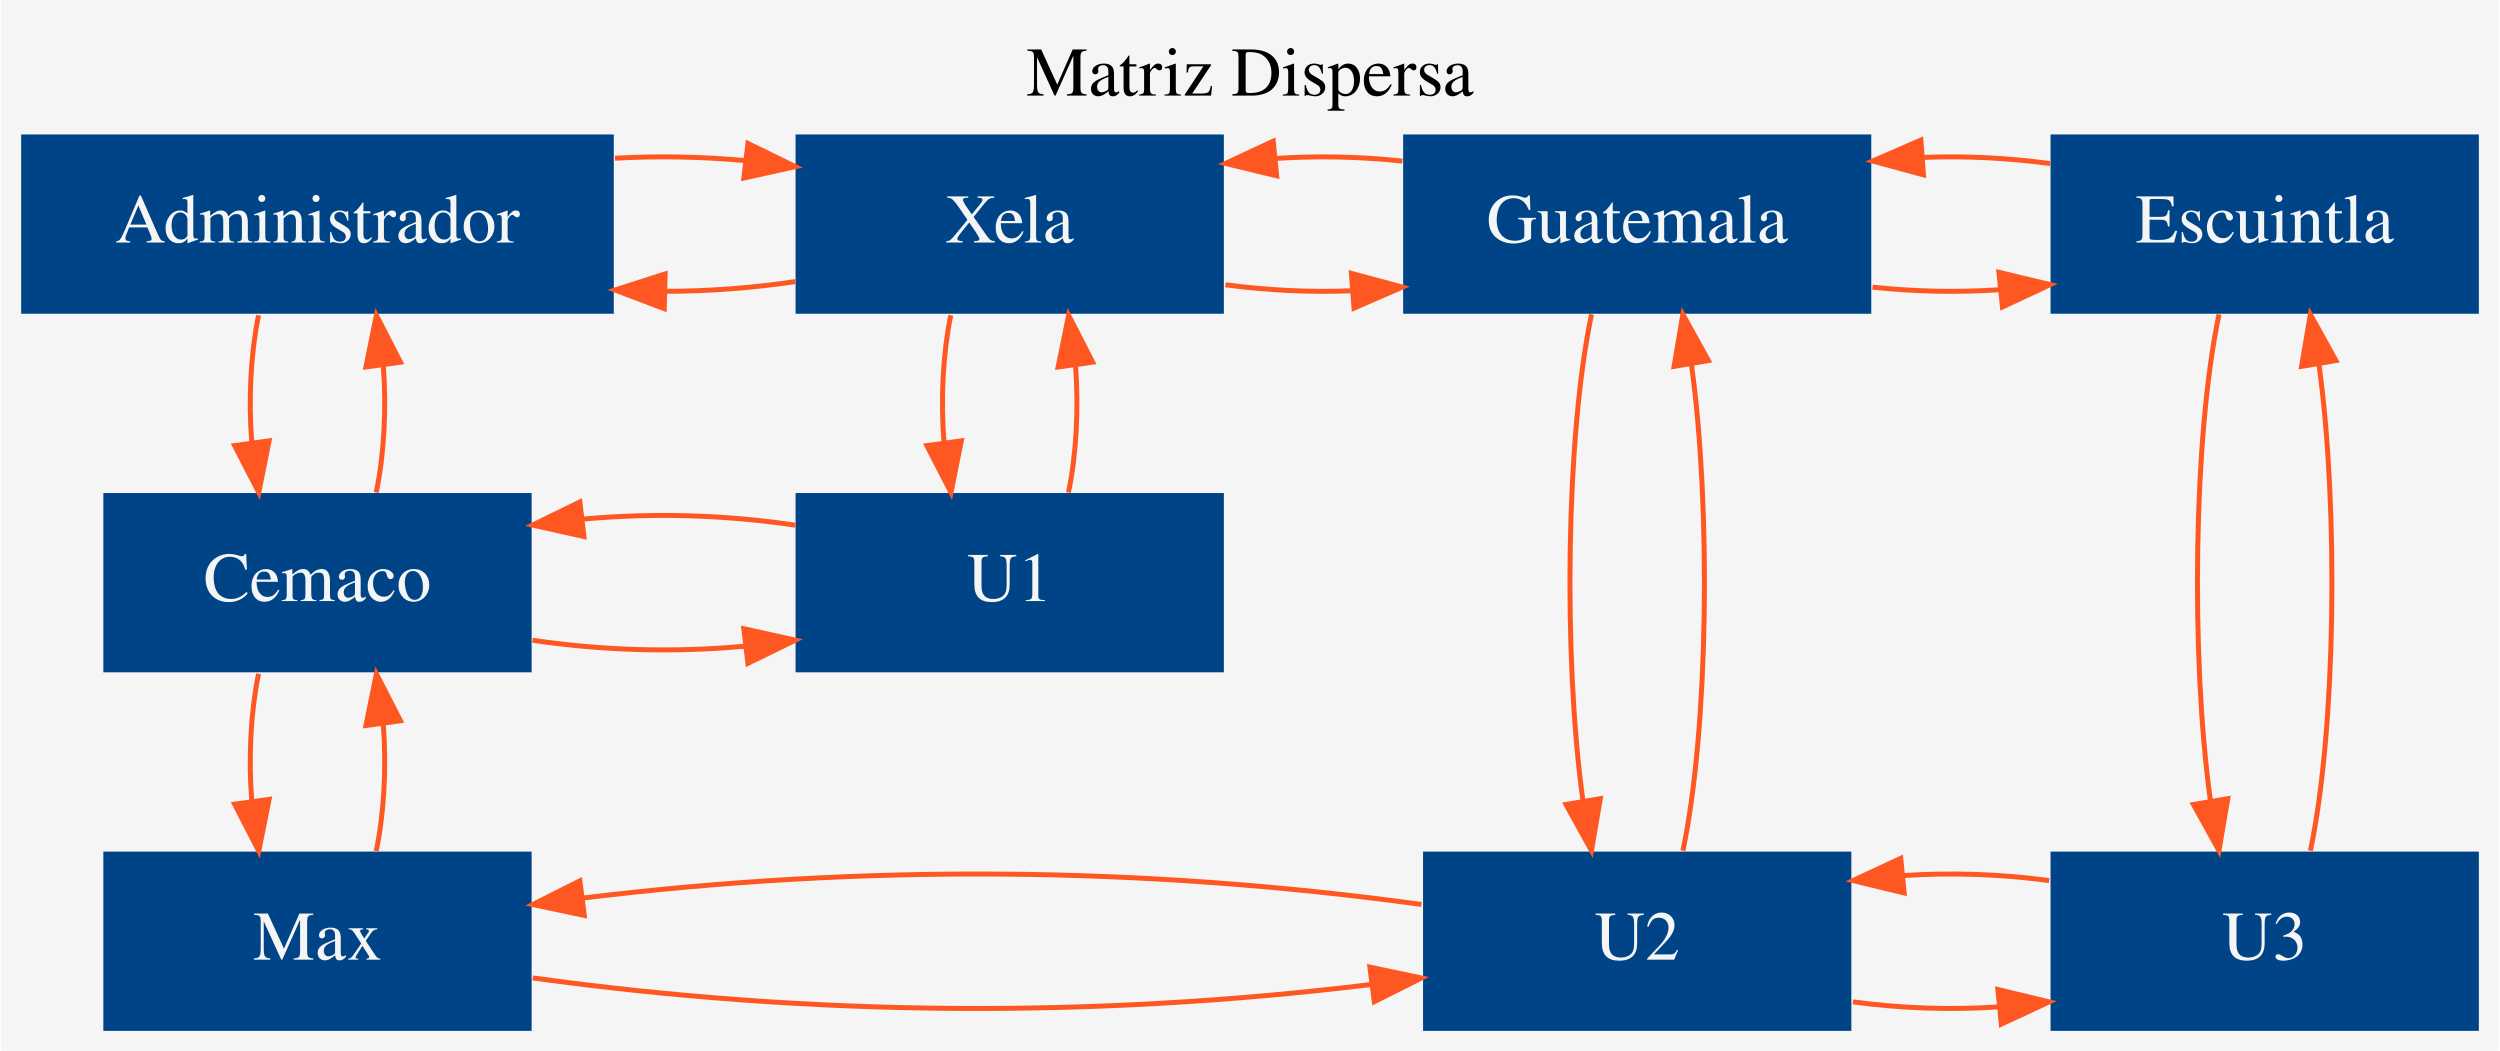
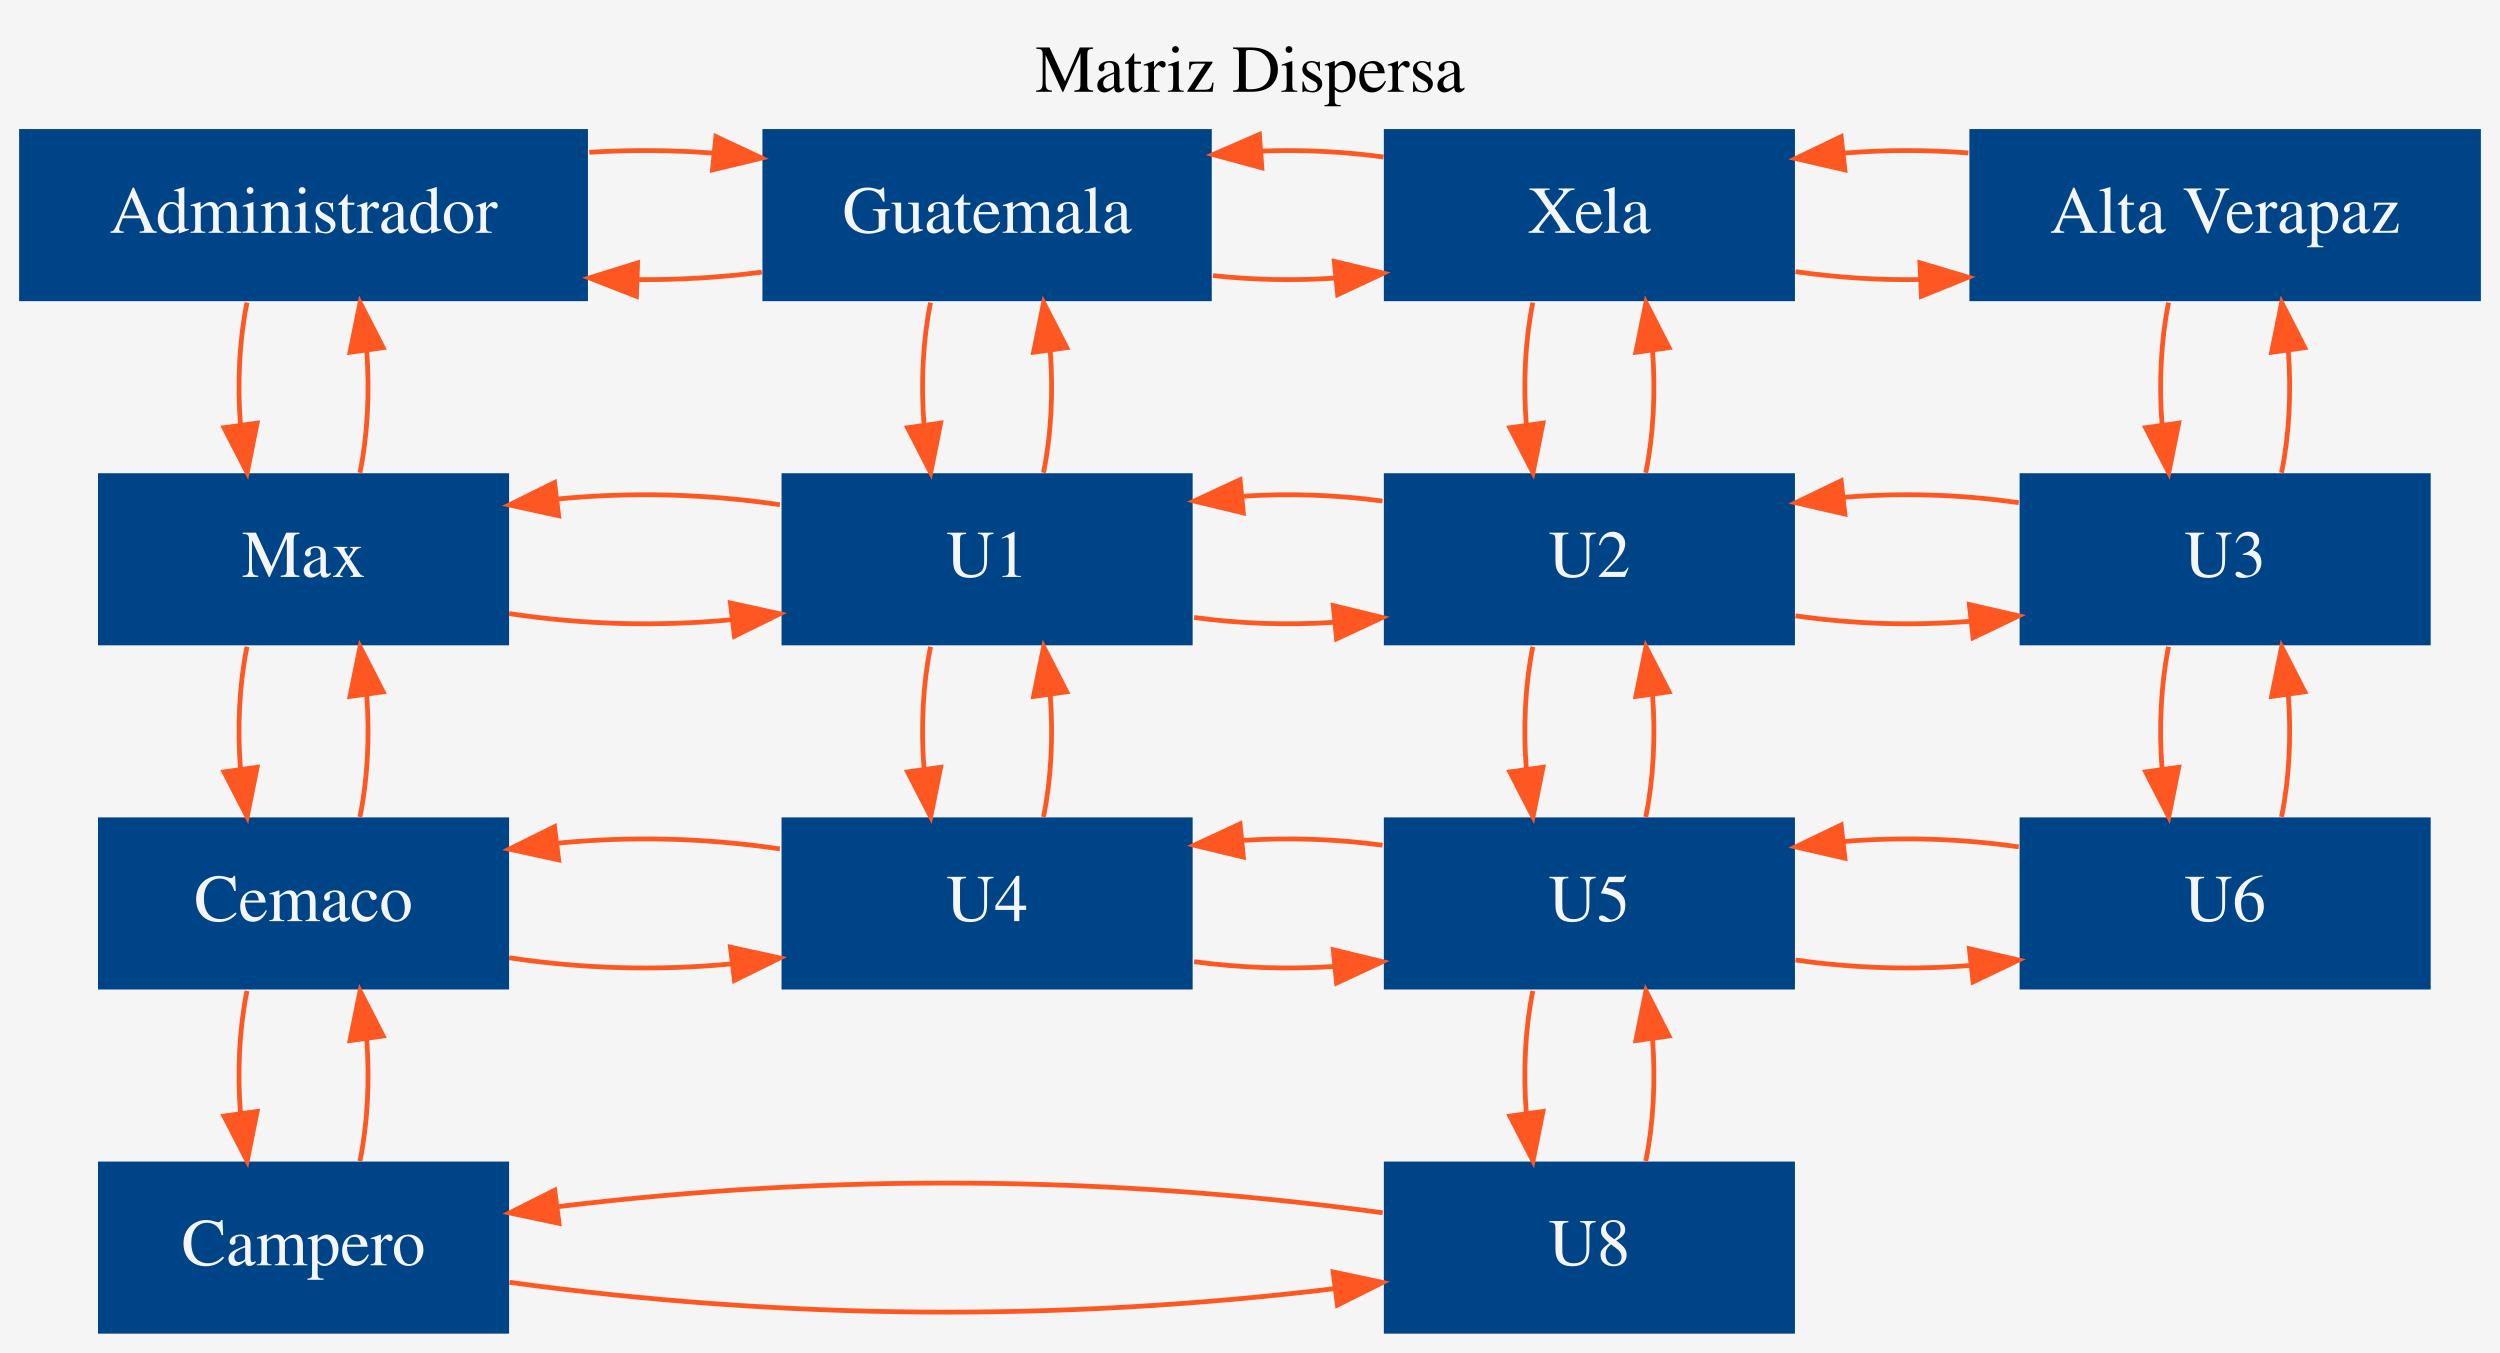
- <svg xmlns="http://www.w3.org/2000/svg" width="502pt" height="211pt" viewBox="0.00 0.00 501.50 211.00">
-   <g id="graph0" class="graph" transform="scale(1 1) rotate(0) translate(4 207)">
-     <polygon fill="#f5f5f5" stroke="transparent" points="-4,4 -4,-207 497.5,-207 497.5,4 -4,4" />
-     <text text-anchor="middle" x="246.75" y="-187.8" font-family="Times,serif" font-size="14.00">Matriz Dispersa</text>
+ <svg xmlns="http://www.w3.org/2000/svg" width="523pt" height="283pt" viewBox="0.00 0.00 523.00 283.00">
+   <g id="graph0" class="graph" transform="scale(1 1) rotate(0) translate(4 279)">
+     <polygon fill="#f5f5f5" stroke="transparent" points="-4,4 -4,-279 519,-279 519,4 -4,4" />
+     <text text-anchor="middle" x="257.5" y="-259.8" font-family="Times,serif" font-size="14.00">Matriz Dispersa</text>
    <g id="node1" class="node">
-       <polygon fill="#004488" stroke="transparent" points="119,-180 0,-180 0,-144 119,-144 119,-180" />
-       <text text-anchor="middle" x="59.5" y="-158.3" font-family="Times,serif" font-size="14.00" fill="#f5f5f5">Administrador</text>
+       <polygon fill="#004488" stroke="transparent" points="119,-252 0,-252 0,-216 119,-216 119,-252" />
+       <text text-anchor="middle" x="59.5" y="-230.3" font-family="Times,serif" font-size="14.00" fill="#f5f5f5">Administrador</text>
    </g>
    <g id="node2" class="node">
-       <polygon fill="#004488" stroke="transparent" points="241.5,-180 155.5,-180 155.5,-144 241.5,-144 241.5,-180" />
-       <text text-anchor="middle" x="198.5" y="-158.3" font-family="Times,serif" font-size="14.00" fill="#f5f5f5">Xela</text>
+       <polygon fill="#004488" stroke="transparent" points="249.5,-252 155.5,-252 155.5,-216 249.5,-216 249.5,-252" />
+       <text text-anchor="middle" x="202.5" y="-230.3" font-family="Times,serif" font-size="14.00" fill="#f5f5f5">Guatemala</text>
    </g>
    <g id="edge3" class="edge">
-       <path fill="none" stroke="#ff5722" d="M119.23,-175.23C127.91,-175.71 136.59,-175.55 145.27,-174.76" />
-       <polygon fill="#ff5722" stroke="#ff5722" points="145.94,-178.2 155.46,-173.54 145.11,-171.25 145.94,-178.2" />
+       <path fill="none" stroke="#ff5722" d="M119.27,-247.14C127.92,-247.67 136.56,-247.62 145.21,-246.97" />
+       <polygon fill="#ff5722" stroke="#ff5722" points="145.76,-250.43 155.36,-245.93 145.05,-243.46 145.76,-250.43" />
    </g>
    <g id="node5" class="node">
+       <polygon fill="#004488" stroke="transparent" points="102.5,-180 16.5,-180 16.5,-144 102.5,-144 102.5,-180" />
+       <text text-anchor="middle" x="59.5" y="-158.3" font-family="Times,serif" font-size="14.00" fill="#f5f5f5">Max</text>
+     </g>
+     <g id="edge4" class="edge">
+       <path fill="none" stroke="#ff5722" d="M47.67,-215.7C46.08,-207.98 45.62,-198.71 46.31,-190.11" />
+       <polygon fill="#ff5722" stroke="#ff5722" points="49.79,-190.49 47.71,-180.1 42.86,-189.52 49.79,-190.49" />
+     </g>
+     <g id="edge1" class="edge">
+       <path fill="none" stroke="#ff5722" d="M155.36,-222.07C146.71,-220.95 138.07,-220.43 129.42,-220.51" />
+       <polygon fill="#ff5722" stroke="#ff5722" points="129.14,-217.01 119.27,-220.86 129.39,-224.01 129.14,-217.01" />
+     </g>
+     <g id="node3" class="node">
+       <polygon fill="#004488" stroke="transparent" points="371.5,-252 285.5,-252 285.5,-216 371.5,-216 371.5,-252" />
+       <text text-anchor="middle" x="328.5" y="-230.3" font-family="Times,serif" font-size="14.00" fill="#f5f5f5">Xela</text>
+     </g>
+     <g id="edge5" class="edge">
+       <path fill="none" stroke="#ff5722" d="M249.75,-221.34C258.3,-220.43 266.85,-220.26 275.4,-220.83" />
+       <polygon fill="#ff5722" stroke="#ff5722" points="275.13,-224.32 285.43,-221.85 275.84,-217.36 275.13,-224.32" />
+     </g>
+     <g id="node6" class="node">
+       <polygon fill="#004488" stroke="transparent" points="245.5,-180 159.5,-180 159.5,-144 245.5,-144 245.5,-180" />
+       <text text-anchor="middle" x="202.5" y="-158.3" font-family="Times,serif" font-size="14.00" fill="#f5f5f5">U1</text>
+     </g>
+     <g id="edge6" class="edge">
+       <path fill="none" stroke="#ff5722" d="M190.67,-215.7C189.08,-207.98 188.62,-198.71 189.31,-190.11" />
+       <polygon fill="#ff5722" stroke="#ff5722" points="192.79,-190.49 190.71,-180.1 185.86,-189.52 192.79,-190.49" />
+     </g>
+     <g id="edge7" class="edge">
+       <path fill="none" stroke="#ff5722" d="M285.43,-246.15C276.88,-247.31 268.34,-247.72 259.79,-247.39" />
+       <polygon fill="#ff5722" stroke="#ff5722" points="259.98,-243.89 249.75,-246.66 259.47,-250.88 259.98,-243.89" />
+     </g>
+     <g id="node4" class="node">
+       <polygon fill="#004488" stroke="transparent" points="515,-252 408,-252 408,-216 515,-216 515,-252" />
+       <text text-anchor="middle" x="461.5" y="-230.3" font-family="Times,serif" font-size="14.00" fill="#f5f5f5">Alta Verapaz</text>
+     </g>
+     <g id="edge8" class="edge">
+       <path fill="none" stroke="#ff5722" d="M371.62,-222.17C380.28,-220.93 388.95,-220.38 397.61,-220.52" />
+       <polygon fill="#ff5722" stroke="#ff5722" points="397.63,-224.03 407.78,-221 397.96,-217.03 397.63,-224.03" />
+     </g>
+     <g id="node7" class="node">
+       <polygon fill="#004488" stroke="transparent" points="371.5,-180 285.5,-180 285.5,-144 371.5,-144 371.5,-180" />
+       <text text-anchor="middle" x="328.5" y="-158.3" font-family="Times,serif" font-size="14.00" fill="#f5f5f5">U2</text>
+     </g>
+     <g id="edge9" class="edge">
+       <path fill="none" stroke="#ff5722" d="M316.67,-215.7C315.08,-207.98 314.62,-198.71 315.31,-190.11" />
+       <polygon fill="#ff5722" stroke="#ff5722" points="318.79,-190.49 316.71,-180.1 311.86,-189.52 318.79,-190.49" />
+     </g>
+     <g id="edge10" class="edge">
+       <path fill="none" stroke="#ff5722" d="M407.78,-247C399.12,-247.68 390.46,-247.67 381.79,-246.97" />
+       <polygon fill="#ff5722" stroke="#ff5722" points="381.95,-243.46 371.62,-245.83 381.17,-250.42 381.95,-243.46" />
+     </g>
+     <g id="node8" class="node">
+       <polygon fill="#004488" stroke="transparent" points="504.5,-180 418.5,-180 418.5,-144 504.5,-144 504.5,-180" />
+       <text text-anchor="middle" x="461.5" y="-158.3" font-family="Times,serif" font-size="14.00" fill="#f5f5f5">U3</text>
+     </g>
+     <g id="edge11" class="edge">
+       <path fill="none" stroke="#ff5722" d="M449.67,-215.7C448.08,-207.98 447.62,-198.71 448.31,-190.11" />
+       <polygon fill="#ff5722" stroke="#ff5722" points="451.79,-190.49 449.71,-180.1 444.86,-189.52 451.79,-190.49" />
+     </g>
+     <g id="edge2" class="edge">
+       <path fill="none" stroke="#ff5722" d="M71.29,-180.1C72.9,-187.79 73.37,-197.05 72.71,-205.67" />
+       <polygon fill="#ff5722" stroke="#ff5722" points="69.22,-205.31 71.33,-215.7 76.16,-206.27 69.22,-205.31" />
+     </g>
+     <g id="edge12" class="edge">
+       <path fill="none" stroke="#ff5722" d="M102.51,-150.64C118,-148.31 133.48,-147.88 148.97,-149.35" />
+       <polygon fill="#ff5722" stroke="#ff5722" points="148.8,-152.86 159.15,-150.59 149.64,-145.91 148.8,-152.86" />
+     </g>
+     <g id="node9" class="node">
      <polygon fill="#004488" stroke="transparent" points="102.5,-108 16.5,-108 16.5,-72 102.5,-72 102.5,-108" />
      <text text-anchor="middle" x="59.5" y="-86.3" font-family="Times,serif" font-size="14.00" fill="#f5f5f5">Cemaco</text>
    </g>
-     <g id="edge4" class="edge">
+     <g id="edge13" class="edge">
      <path fill="none" stroke="#ff5722" d="M47.67,-143.7C46.08,-135.98 45.62,-126.71 46.31,-118.11" />
      <polygon fill="#ff5722" stroke="#ff5722" points="49.79,-118.49 47.71,-108.1 42.86,-117.52 49.79,-118.49" />
    </g>
-     <g id="edge1" class="edge">
-       <path fill="none" stroke="#ff5722" d="M155.46,-150.46C146.78,-149.17 138.1,-148.52 129.42,-148.5" />
-       <polygon fill="#ff5722" stroke="#ff5722" points="129.13,-145.01 119.23,-148.77 129.31,-152 129.13,-145.01" />
-     </g>
-     <g id="node3" class="node">
-       <polygon fill="#004488" stroke="transparent" points="371.5,-180 277.5,-180 277.5,-144 371.5,-144 371.5,-180" />
-       <text text-anchor="middle" x="324.5" y="-158.3" font-family="Times,serif" font-size="14.00" fill="#f5f5f5">Guatemala</text>
-     </g>
-     <g id="edge5" class="edge">
-       <path fill="none" stroke="#ff5722" d="M241.81,-149.82C250.32,-148.68 258.84,-148.28 267.35,-148.62" />
-       <polygon fill="#ff5722" stroke="#ff5722" points="267.11,-152.11 277.34,-149.35 267.63,-145.13 267.11,-152.11" />
-     </g>
-     <g id="node6" class="node">
-       <polygon fill="#004488" stroke="transparent" points="241.5,-108 155.5,-108 155.5,-72 241.5,-72 241.5,-108" />
-       <text text-anchor="middle" x="198.5" y="-86.3" font-family="Times,serif" font-size="14.00" fill="#f5f5f5">U1</text>
-     </g>
-     <g id="edge6" class="edge">
-       <path fill="none" stroke="#ff5722" d="M186.67,-143.7C185.08,-135.98 184.62,-126.71 185.31,-118.11" />
-       <polygon fill="#ff5722" stroke="#ff5722" points="188.79,-118.49 186.71,-108.1 181.86,-117.52 188.79,-118.49" />
-     </g>
-     <g id="edge7" class="edge">
-       <path fill="none" stroke="#ff5722" d="M277.34,-174.65C268.83,-175.56 260.32,-175.74 251.81,-175.18" />
-       <polygon fill="#ff5722" stroke="#ff5722" points="252.11,-171.69 241.81,-174.18 251.41,-178.66 252.11,-171.69" />
-     </g>
-     <g id="node4" class="node">
-       <polygon fill="#004488" stroke="transparent" points="493.5,-180 407.5,-180 407.5,-144 493.5,-144 493.5,-180" />
-       <text text-anchor="middle" x="450.5" y="-158.3" font-family="Times,serif" font-size="14.00" fill="#f5f5f5">Escuintla</text>
-     </g>
-     <g id="edge8" class="edge">
-       <path fill="none" stroke="#ff5722" d="M371.75,-149.34C380.3,-148.43 388.85,-148.26 397.4,-148.83" />
-       <polygon fill="#ff5722" stroke="#ff5722" points="397.13,-152.32 407.43,-149.85 397.84,-145.36 397.13,-152.32" />
-     </g>
-     <g id="node8" class="node">
-       <polygon fill="#004488" stroke="transparent" points="367.5,-36 281.5,-36 281.5,0 367.5,0 367.5,-36" />
-       <text text-anchor="middle" x="324.5" y="-14.3" font-family="Times,serif" font-size="14.00" fill="#f5f5f5">U2</text>
-     </g>
-     <g id="edge9" class="edge">
-       <path fill="none" stroke="#ff5722" d="M315.33,-143.87C310.21,-119.67 309.63,-75.21 313.58,-46.39" />
-       <polygon fill="#ff5722" stroke="#ff5722" points="317.09,-46.63 315.32,-36.19 310.19,-45.46 317.09,-46.63" />
-     </g>
-     <g id="edge10" class="edge">
-       <path fill="none" stroke="#ff5722" d="M407.43,-174.15C398.88,-175.31 390.34,-175.72 381.79,-175.39" />
-       <polygon fill="#ff5722" stroke="#ff5722" points="381.98,-171.89 371.75,-174.66 381.47,-178.88 381.98,-171.89" />
-     </g>
-     <g id="node9" class="node">
-       <polygon fill="#004488" stroke="transparent" points="493.5,-36 407.5,-36 407.5,0 493.5,0 493.5,-36" />
-       <text text-anchor="middle" x="450.5" y="-14.3" font-family="Times,serif" font-size="14.00" fill="#f5f5f5">U3</text>
-     </g>
-     <g id="edge11" class="edge">
-       <path fill="none" stroke="#ff5722" d="M441.33,-143.87C436.21,-119.67 435.63,-75.21 439.58,-46.39" />
-       <polygon fill="#ff5722" stroke="#ff5722" points="443.09,-46.63 441.32,-36.19 436.19,-45.46 443.09,-46.63" />
-     </g>
-     <g id="edge2" class="edge">
+     <g id="edge16" class="edge">
+       <path fill="none" stroke="#ff5722" d="M214.29,-180.1C215.9,-187.79 216.37,-197.05 215.71,-205.67" />
+       <polygon fill="#ff5722" stroke="#ff5722" points="212.22,-205.31 214.33,-215.7 219.16,-206.27 212.22,-205.31" />
+     </g>
+     <g id="edge14" class="edge">
+       <path fill="none" stroke="#ff5722" d="M159.15,-173.41C143.66,-175.71 128.17,-176.11 112.69,-174.61" />
+       <polygon fill="#ff5722" stroke="#ff5722" points="112.87,-171.11 102.51,-173.36 112.01,-178.06 112.87,-171.11" />
+     </g>
+     <g id="edge15" class="edge">
+       <path fill="none" stroke="#ff5722" d="M245.81,-149.82C255.56,-148.51 265.31,-148.18 275.06,-148.81" />
+       <polygon fill="#ff5722" stroke="#ff5722" points="274.92,-152.31 285.22,-149.82 275.61,-145.35 274.92,-152.31" />
+     </g>
+     <g id="node10" class="node">
+       <polygon fill="#004488" stroke="transparent" points="245.5,-108 159.5,-108 159.5,-72 245.5,-72 245.5,-108" />
+       <text text-anchor="middle" x="202.5" y="-86.3" font-family="Times,serif" font-size="14.00" fill="#f5f5f5">U4</text>
+     </g>
+     <g id="edge17" class="edge">
+       <path fill="none" stroke="#ff5722" d="M190.67,-143.7C189.08,-135.98 188.62,-126.71 189.31,-118.11" />
+       <polygon fill="#ff5722" stroke="#ff5722" points="192.79,-118.49 190.71,-108.1 185.86,-117.52 192.79,-118.49" />
+     </g>
+     <g id="edge20" class="edge">
+       <path fill="none" stroke="#ff5722" d="M340.29,-180.1C341.9,-187.79 342.37,-197.05 341.71,-205.67" />
+       <polygon fill="#ff5722" stroke="#ff5722" points="338.22,-205.31 340.33,-215.7 345.16,-206.27 338.22,-205.31" />
+     </g>
+     <g id="edge18" class="edge">
+       <path fill="none" stroke="#ff5722" d="M285.22,-174.18C275.47,-175.49 265.72,-175.82 255.97,-175.19" />
+       <polygon fill="#ff5722" stroke="#ff5722" points="256.11,-171.69 245.81,-174.18 255.42,-178.65 256.11,-171.69" />
+     </g>
+     <g id="edge19" class="edge">
+       <path fill="none" stroke="#ff5722" d="M371.62,-150.17C383.78,-148.43 395.94,-148.05 408.1,-149.02" />
+       <polygon fill="#ff5722" stroke="#ff5722" points="407.99,-152.53 418.32,-150.16 408.76,-145.58 407.99,-152.53" />
+     </g>
+     <g id="node11" class="node">
+       <polygon fill="#004488" stroke="transparent" points="371.5,-108 285.5,-108 285.5,-72 371.5,-72 371.5,-108" />
+       <text text-anchor="middle" x="328.5" y="-86.3" font-family="Times,serif" font-size="14.00" fill="#f5f5f5">U5</text>
+     </g>
+     <g id="edge21" class="edge">
+       <path fill="none" stroke="#ff5722" d="M316.67,-143.7C315.08,-135.98 314.62,-126.71 315.31,-118.11" />
+       <polygon fill="#ff5722" stroke="#ff5722" points="318.79,-118.49 316.71,-108.1 311.86,-117.52 318.79,-118.49" />
+     </g>
+     <g id="edge23" class="edge">
+       <path fill="none" stroke="#ff5722" d="M473.29,-180.1C474.9,-187.79 475.37,-197.05 474.71,-205.67" />
+       <polygon fill="#ff5722" stroke="#ff5722" points="471.22,-205.31 473.33,-215.7 478.16,-206.27 471.22,-205.31" />
+     </g>
+     <g id="edge22" class="edge">
+       <path fill="none" stroke="#ff5722" d="M418.32,-173.84C406.16,-175.57 394,-175.95 381.84,-174.97" />
+       <polygon fill="#ff5722" stroke="#ff5722" points="381.95,-171.46 371.62,-173.83 381.17,-178.42 381.95,-171.46" />
+     </g>
+     <g id="node12" class="node">
+       <polygon fill="#004488" stroke="transparent" points="504.5,-108 418.5,-108 418.5,-72 504.5,-72 504.5,-108" />
+       <text text-anchor="middle" x="461.5" y="-86.3" font-family="Times,serif" font-size="14.00" fill="#f5f5f5">U6</text>
+     </g>
+     <g id="edge24" class="edge">
+       <path fill="none" stroke="#ff5722" d="M449.67,-143.7C448.08,-135.98 447.62,-126.71 448.31,-118.11" />
+       <polygon fill="#ff5722" stroke="#ff5722" points="451.79,-118.49 449.71,-108.1 444.86,-117.52 451.79,-118.49" />
+     </g>
+     <g id="edge26" class="edge">
      <path fill="none" stroke="#ff5722" d="M71.29,-108.1C72.9,-115.79 73.37,-125.05 72.71,-133.67" />
      <polygon fill="#ff5722" stroke="#ff5722" points="69.22,-133.31 71.33,-143.7 76.16,-134.27 69.22,-133.31" />
    </g>
-     <g id="edge12" class="edge">
-       <path fill="none" stroke="#ff5722" d="M102.67,-78.44C116.82,-76.35 130.98,-75.95 145.14,-77.23" />
-       <polygon fill="#ff5722" stroke="#ff5722" points="145.11,-80.75 155.45,-78.46 145.93,-73.8 145.11,-80.75" />
-     </g>
-     <g id="node7" class="node">
+     <g id="edge25" class="edge">
+       <path fill="none" stroke="#ff5722" d="M102.51,-78.64C118,-76.31 133.48,-75.88 148.97,-77.35" />
+       <polygon fill="#ff5722" stroke="#ff5722" points="148.8,-80.86 159.15,-78.59 149.64,-73.91 148.8,-80.86" />
+     </g>
+     <g id="node13" class="node">
      <polygon fill="#004488" stroke="transparent" points="102.5,-36 16.5,-36 16.5,0 102.5,0 102.5,-36" />
-       <text text-anchor="middle" x="59.5" y="-14.3" font-family="Times,serif" font-size="14.00" fill="#f5f5f5">Max</text>
-     </g>
-     <g id="edge13" class="edge">
+       <text text-anchor="middle" x="59.5" y="-14.3" font-family="Times,serif" font-size="14.00" fill="#f5f5f5">Campero</text>
+     </g>
+     <g id="edge27" class="edge">
      <path fill="none" stroke="#ff5722" d="M47.67,-71.7C46.08,-63.98 45.62,-54.71 46.31,-46.11" />
      <polygon fill="#ff5722" stroke="#ff5722" points="49.79,-46.49 47.71,-36.1 42.86,-45.52 49.79,-46.49" />
    </g>
-     <g id="edge15" class="edge">
-       <path fill="none" stroke="#ff5722" d="M210.29,-108.1C211.9,-115.79 212.37,-125.05 211.71,-133.67" />
-       <polygon fill="#ff5722" stroke="#ff5722" points="208.22,-133.31 210.33,-143.7 215.16,-134.27 208.22,-133.31" />
-     </g>
-     <g id="edge14" class="edge">
-       <path fill="none" stroke="#ff5722" d="M155.45,-101.54C141.29,-103.64 127.13,-104.05 112.98,-102.78" />
-       <polygon fill="#ff5722" stroke="#ff5722" points="113.01,-99.26 102.67,-101.56 112.19,-106.21 113.01,-99.26" />
-     </g>
-     <g id="edge17" class="edge">
+     <g id="edge30" class="edge">
+       <path fill="none" stroke="#ff5722" d="M214.29,-108.1C215.9,-115.79 216.37,-125.05 215.71,-133.67" />
+       <polygon fill="#ff5722" stroke="#ff5722" points="212.22,-133.31 214.33,-143.7 219.16,-134.27 212.22,-133.31" />
+     </g>
+     <g id="edge28" class="edge">
+       <path fill="none" stroke="#ff5722" d="M159.15,-101.41C143.66,-103.71 128.17,-104.11 112.69,-102.61" />
+       <polygon fill="#ff5722" stroke="#ff5722" points="112.87,-99.11 102.51,-101.36 112.01,-106.06 112.87,-99.11" />
+     </g>
+     <g id="edge29" class="edge">
+       <path fill="none" stroke="#ff5722" d="M245.81,-77.82C255.56,-76.51 265.31,-76.18 275.06,-76.81" />
+       <polygon fill="#ff5722" stroke="#ff5722" points="274.92,-80.31 285.22,-77.82 275.61,-73.35 274.92,-80.31" />
+     </g>
+     <g id="edge33" class="edge">
+       <path fill="none" stroke="#ff5722" d="M340.29,-108.1C341.9,-115.79 342.37,-125.05 341.71,-133.67" />
+       <polygon fill="#ff5722" stroke="#ff5722" points="338.22,-133.31 340.33,-143.7 345.16,-134.27 338.22,-133.31" />
+     </g>
+     <g id="edge31" class="edge">
+       <path fill="none" stroke="#ff5722" d="M285.22,-102.18C275.47,-103.49 265.72,-103.82 255.97,-103.19" />
+       <polygon fill="#ff5722" stroke="#ff5722" points="256.11,-99.69 245.81,-102.18 255.42,-106.65 256.11,-99.69" />
+     </g>
+     <g id="edge32" class="edge">
+       <path fill="none" stroke="#ff5722" d="M371.62,-78.17C383.78,-76.43 395.94,-76.05 408.1,-77.02" />
+       <polygon fill="#ff5722" stroke="#ff5722" points="407.99,-80.53 418.32,-78.16 408.76,-73.58 407.99,-80.53" />
+     </g>
+     <g id="node14" class="node">
+       <polygon fill="#004488" stroke="transparent" points="371.5,-36 285.5,-36 285.5,0 371.5,0 371.5,-36" />
+       <text text-anchor="middle" x="328.5" y="-14.3" font-family="Times,serif" font-size="14.00" fill="#f5f5f5">U8</text>
+     </g>
+     <g id="edge34" class="edge">
+       <path fill="none" stroke="#ff5722" d="M316.67,-71.7C315.08,-63.98 314.62,-54.71 315.31,-46.11" />
+       <polygon fill="#ff5722" stroke="#ff5722" points="318.79,-46.49 316.71,-36.1 311.86,-45.52 318.79,-46.49" />
+     </g>
+     <g id="edge36" class="edge">
+       <path fill="none" stroke="#ff5722" d="M473.29,-108.1C474.9,-115.79 475.37,-125.05 474.71,-133.67" />
+       <polygon fill="#ff5722" stroke="#ff5722" points="471.22,-133.31 473.33,-143.7 478.16,-134.27 471.22,-133.31" />
+     </g>
+     <g id="edge35" class="edge">
+       <path fill="none" stroke="#ff5722" d="M418.32,-101.84C406.16,-103.57 394,-103.95 381.84,-102.97" />
+       <polygon fill="#ff5722" stroke="#ff5722" points="381.95,-99.46 371.62,-101.83 381.17,-106.42 381.95,-99.46" />
+     </g>
+     <g id="edge38" class="edge">
      <path fill="none" stroke="#ff5722" d="M71.29,-36.1C72.9,-43.79 73.37,-53.05 72.71,-61.67" />
      <polygon fill="#ff5722" stroke="#ff5722" points="69.22,-61.31 71.33,-71.7 76.16,-62.27 69.22,-61.31" />
    </g>
-     <g id="edge16" class="edge">
-       <path fill="none" stroke="#ff5722" d="M102.72,-10.63C158.84,-2.92 214.96,-2.48 271.07,-9.31" />
-       <polygon fill="#ff5722" stroke="#ff5722" points="270.82,-12.8 281.18,-10.62 271.71,-5.86 270.82,-12.8" />
-     </g>
-     <g id="edge20" class="edge">
-       <path fill="none" stroke="#ff5722" d="M333.68,-36.19C338.79,-60.42 339.37,-104.89 335.41,-133.68" />
-       <polygon fill="#ff5722" stroke="#ff5722" points="331.9,-133.43 333.67,-143.87 338.8,-134.6 331.9,-133.43" />
-     </g>
-     <g id="edge18" class="edge">
-       <path fill="none" stroke="#ff5722" d="M281.18,-25.38C225.06,-33.08 168.95,-33.51 112.83,-26.68" />
-       <polygon fill="#ff5722" stroke="#ff5722" points="113.08,-23.18 102.72,-25.37 112.19,-30.13 113.08,-23.18" />
-     </g>
-     <g id="edge19" class="edge">
-       <path fill="none" stroke="#ff5722" d="M367.81,-5.82C377.56,-4.51 387.31,-4.18 397.06,-4.81" />
-       <polygon fill="#ff5722" stroke="#ff5722" points="396.92,-8.31 407.22,-5.82 397.61,-1.35 396.92,-8.31" />
-     </g>
-     <g id="edge22" class="edge">
-       <path fill="none" stroke="#ff5722" d="M459.68,-36.19C464.79,-60.42 465.37,-104.89 461.41,-133.68" />
-       <polygon fill="#ff5722" stroke="#ff5722" points="457.9,-133.43 459.67,-143.87 464.8,-134.6 457.9,-133.43" />
-     </g>
-     <g id="edge21" class="edge">
-       <path fill="none" stroke="#ff5722" d="M407.22,-30.18C397.47,-31.49 387.72,-31.82 377.97,-31.19" />
-       <polygon fill="#ff5722" stroke="#ff5722" points="378.11,-27.69 367.81,-30.18 377.42,-34.65 378.11,-27.69" />
+     <g id="edge37" class="edge">
+       <path fill="none" stroke="#ff5722" d="M102.58,-10.74C160.14,-2.88 217.71,-2.45 275.27,-9.43" />
+       <polygon fill="#ff5722" stroke="#ff5722" points="274.89,-12.91 285.26,-10.71 275.79,-5.97 274.89,-12.91" />
+     </g>
+     <g id="edge40" class="edge">
+       <path fill="none" stroke="#ff5722" d="M340.29,-36.1C341.9,-43.79 342.37,-53.05 341.71,-61.67" />
+       <polygon fill="#ff5722" stroke="#ff5722" points="338.22,-61.31 340.33,-71.7 345.16,-62.27 338.22,-61.31" />
+     </g>
+     <g id="edge39" class="edge">
+       <path fill="none" stroke="#ff5722" d="M285.26,-25.29C227.7,-33.13 170.13,-33.55 112.57,-26.55" />
+       <polygon fill="#ff5722" stroke="#ff5722" points="112.95,-23.07 102.58,-25.26 112.05,-30.01 112.95,-23.07" />
    </g>
  </g>
</svg>
